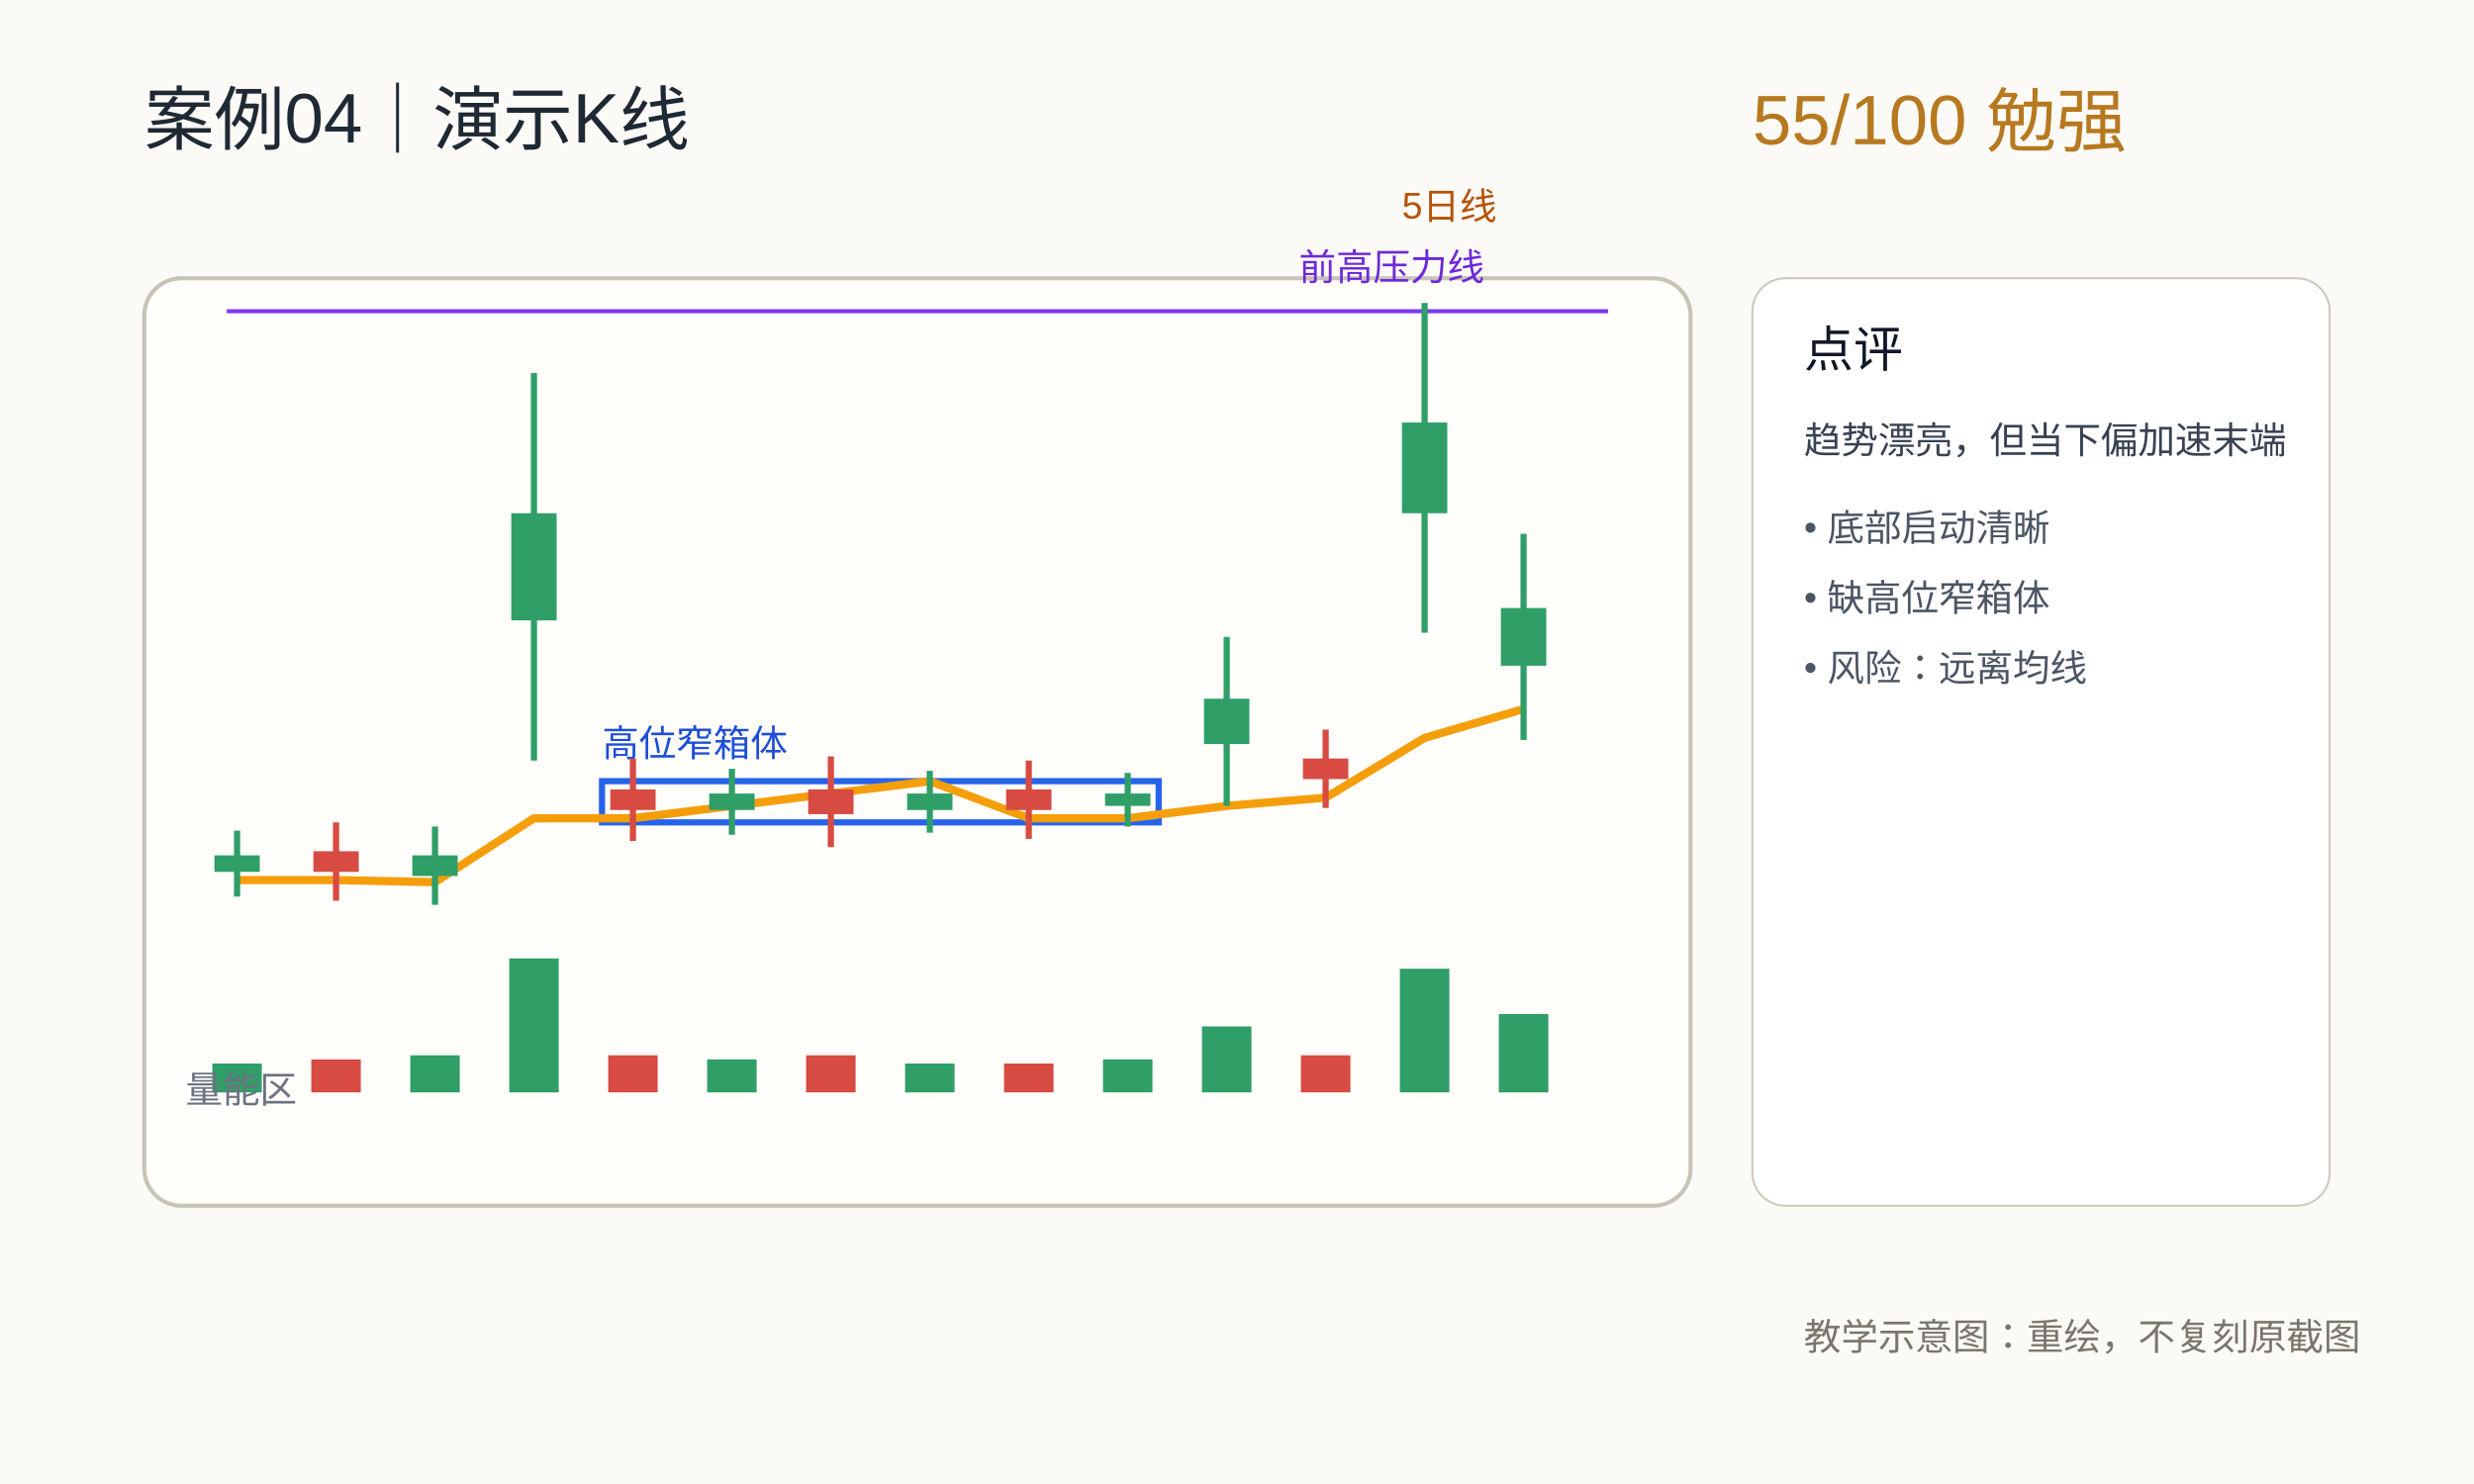
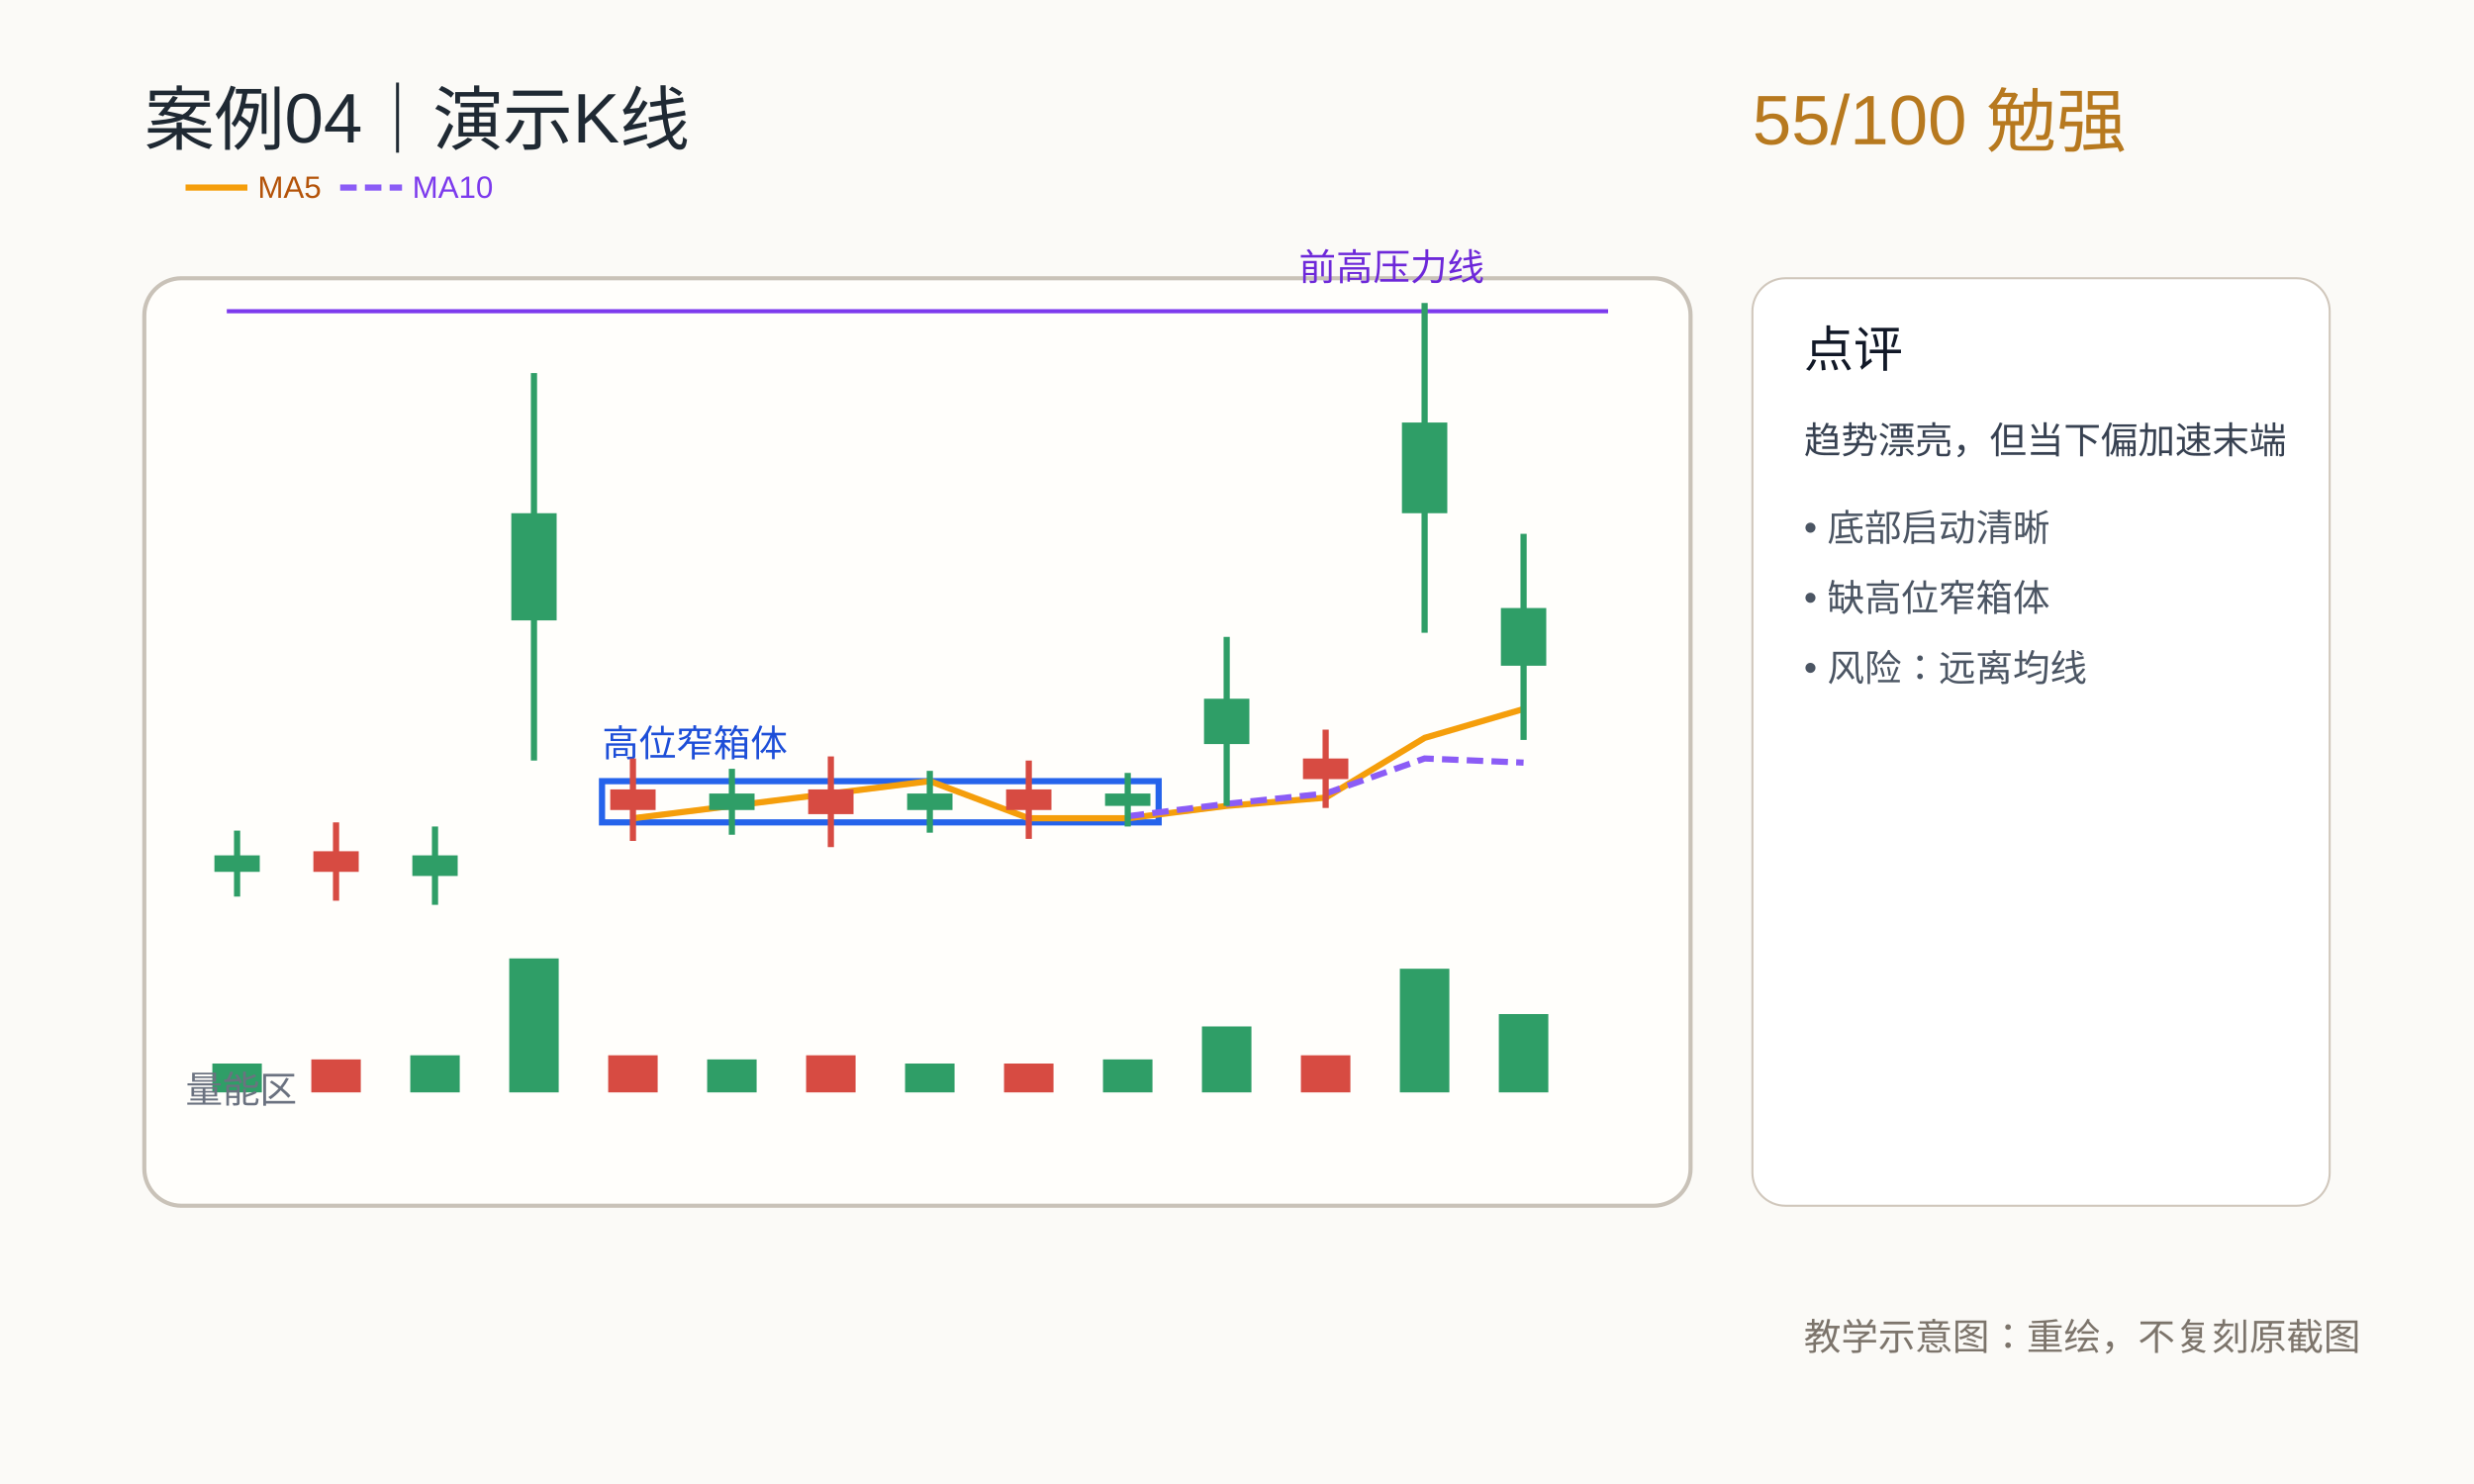
<svg xmlns="http://www.w3.org/2000/svg" width="1200" height="720" viewBox="0 0 1200 720">
  <rect width="1200" height="720" fill="#fbfaf7" />
  <rect x="70" y="135" width="750" height="450" rx="18" fill="#fffefb" stroke="#c9c2b8" stroke-width="2" />
  <text x="70" y="70" font-size="34" font-family="PingFang SC, Arial" fill="#1f2933">案例04｜演示K线</text>
  <text x="850" y="70" font-size="34" font-family="PingFang SC, Arial" fill="#b7791f">55/100  勉强</text>
  <line x1="110" y1="151" x2="780" y2="151" stroke="#7c3aed" stroke-width="2" />
  <text x="630" y="136" font-size="18" font-family="PingFang SC, Arial" fill="#6d28d9">前高压力线</text>
  <rect x="292" y="379" width="270" height="20" fill="none" stroke="#2563eb" stroke-width="3" />
  <text x="292" y="367" font-size="18" font-family="PingFang SC, Arial" fill="#1d4ed8">高位窄箱体</text>
-   <polyline points="115,427 163,427 211,428 259,397 307,397 355,391 403,385 451,379 499,397 547,397 595,391 643,387 691,358 739,344" fill="none" stroke="#f59e0b" stroke-width="4" />
-   <text x="680" y="106" font-size="18" font-family="PingFang SC, Arial" fill="#b45309">5日线</text>
+   <polyline points="307,397 355,391 403,385 451,379 499,397 547,397 595,391 643,387 691,358 739,344" fill="none" stroke="#f59e0b" stroke-width="3" />
+   <polyline points="547,396 595,390 643,385 691,368 739,370" fill="none" stroke="#8b5cf6" stroke-width="3" stroke-dasharray="8,4" />
+   <line x1="90" y1="91" x2="120" y2="91" stroke="#f59e0b" stroke-width="3" />
+   <text x="125" y="96" font-size="15" font-family="PingFang SC, Arial" fill="#b45309">MA5</text>
+   <line x1="165" y1="91" x2="195" y2="91" stroke="#8b5cf6" stroke-width="3" stroke-dasharray="8,4" />
+   <text x="200" y="96" font-size="15" font-family="PingFang SC, Arial" fill="#7c3aed">MA10</text>
  <line x1="115" y1="403" x2="115" y2="435" stroke="#2f9e67" stroke-width="3" />
  <rect x="104" y="415" width="22" height="8" fill="#2f9e67" />
  <line x1="163" y1="399" x2="163" y2="437" stroke="#d74b42" stroke-width="3" />
  <rect x="152" y="413" width="22" height="10" fill="#d74b42" />
  <line x1="211" y1="401" x2="211" y2="439" stroke="#2f9e67" stroke-width="3" />
  <rect x="200" y="415" width="22" height="10" fill="#2f9e67" />
  <line x1="259" y1="181" x2="259" y2="369" stroke="#2f9e67" stroke-width="3" />
  <rect x="248" y="249" width="22" height="52" fill="#2f9e67" />
  <line x1="307" y1="368" x2="307" y2="408" stroke="#d74b42" stroke-width="3" />
  <rect x="296" y="383" width="22" height="10" fill="#d74b42" />
  <line x1="355" y1="373" x2="355" y2="405" stroke="#2f9e67" stroke-width="3" />
  <rect x="344" y="385" width="22" height="8" fill="#2f9e67" />
  <line x1="403" y1="367" x2="403" y2="411" stroke="#d74b42" stroke-width="3" />
  <rect x="392" y="383" width="22" height="12" fill="#d74b42" />
  <line x1="451" y1="374" x2="451" y2="404" stroke="#2f9e67" stroke-width="3" />
  <rect x="440" y="385" width="22" height="8" fill="#2f9e67" />
  <line x1="499" y1="369" x2="499" y2="407" stroke="#d74b42" stroke-width="3" />
  <rect x="488" y="383" width="22" height="10" fill="#d74b42" />
  <line x1="547" y1="375" x2="547" y2="401" stroke="#2f9e67" stroke-width="3" />
  <rect x="536" y="385" width="22" height="6" fill="#2f9e67" />
  <line x1="595" y1="309" x2="595" y2="391" stroke="#2f9e67" stroke-width="3" />
  <rect x="584" y="339" width="22" height="22" fill="#2f9e67" />
  <line x1="643" y1="354" x2="643" y2="392" stroke="#d74b42" stroke-width="3" />
  <rect x="632" y="368" width="22" height="10" fill="#d74b42" />
  <line x1="691" y1="147" x2="691" y2="307" stroke="#2f9e67" stroke-width="3" />
  <rect x="680" y="205" width="22" height="44" fill="#2f9e67" />
  <line x1="739" y1="259" x2="739" y2="359" stroke="#2f9e67" stroke-width="3" />
  <rect x="728" y="295" width="22" height="28" fill="#2f9e67" />
  <rect x="103" y="516" width="24" height="14" fill="#2f9e67" />
  <rect x="151" y="514" width="24" height="16" fill="#d74b42" />
  <rect x="199" y="512" width="24" height="18" fill="#2f9e67" />
  <rect x="247" y="465" width="24" height="65" fill="#2f9e67" />
  <rect x="295" y="512" width="24" height="18" fill="#d74b42" />
  <rect x="343" y="514" width="24" height="16" fill="#2f9e67" />
  <rect x="391" y="512" width="24" height="18" fill="#d74b42" />
  <rect x="439" y="516" width="24" height="14" fill="#2f9e67" />
  <rect x="487" y="516" width="24" height="14" fill="#d74b42" />
  <rect x="535" y="514" width="24" height="16" fill="#2f9e67" />
  <rect x="583" y="498" width="24" height="32" fill="#2f9e67" />
  <rect x="631" y="512" width="24" height="18" fill="#d74b42" />
  <rect x="679" y="470" width="24" height="60" fill="#2f9e67" />
  <rect x="727" y="492" width="24" height="38" fill="#2f9e67" />
  <text x="90" y="535" font-size="18" font-family="PingFang SC, Arial" fill="#6b7280">量能区</text>
  <rect x="850" y="135" width="280" height="450" rx="16" fill="#ffffff" stroke="#d0c7bc" />
  <text x="875" y="178" font-size="24" font-family="PingFang SC, Arial" fill="#111827">点评</text>
  <text x="875" y="220" font-size="18" font-family="PingFang SC, Arial" fill="#374151">趋势漂亮，但当下偏加速末端</text>
  <text x="875" y="262" font-size="18" font-family="PingFang SC, Arial" fill="#4b5563">• 底部启动清晰</text>
  <text x="875" y="296" font-size="18" font-family="PingFang SC, Arial" fill="#4b5563">• 缺高位窄箱体</text>
  <text x="875" y="330" font-size="18" font-family="PingFang SC, Arial" fill="#4b5563">• 风险：远离均线</text>
  <text x="875" y="655" font-size="18" font-family="PingFang SC, Arial" fill="#7c746b">教学示意图：重绘，不复刻原截图</text>
</svg>
